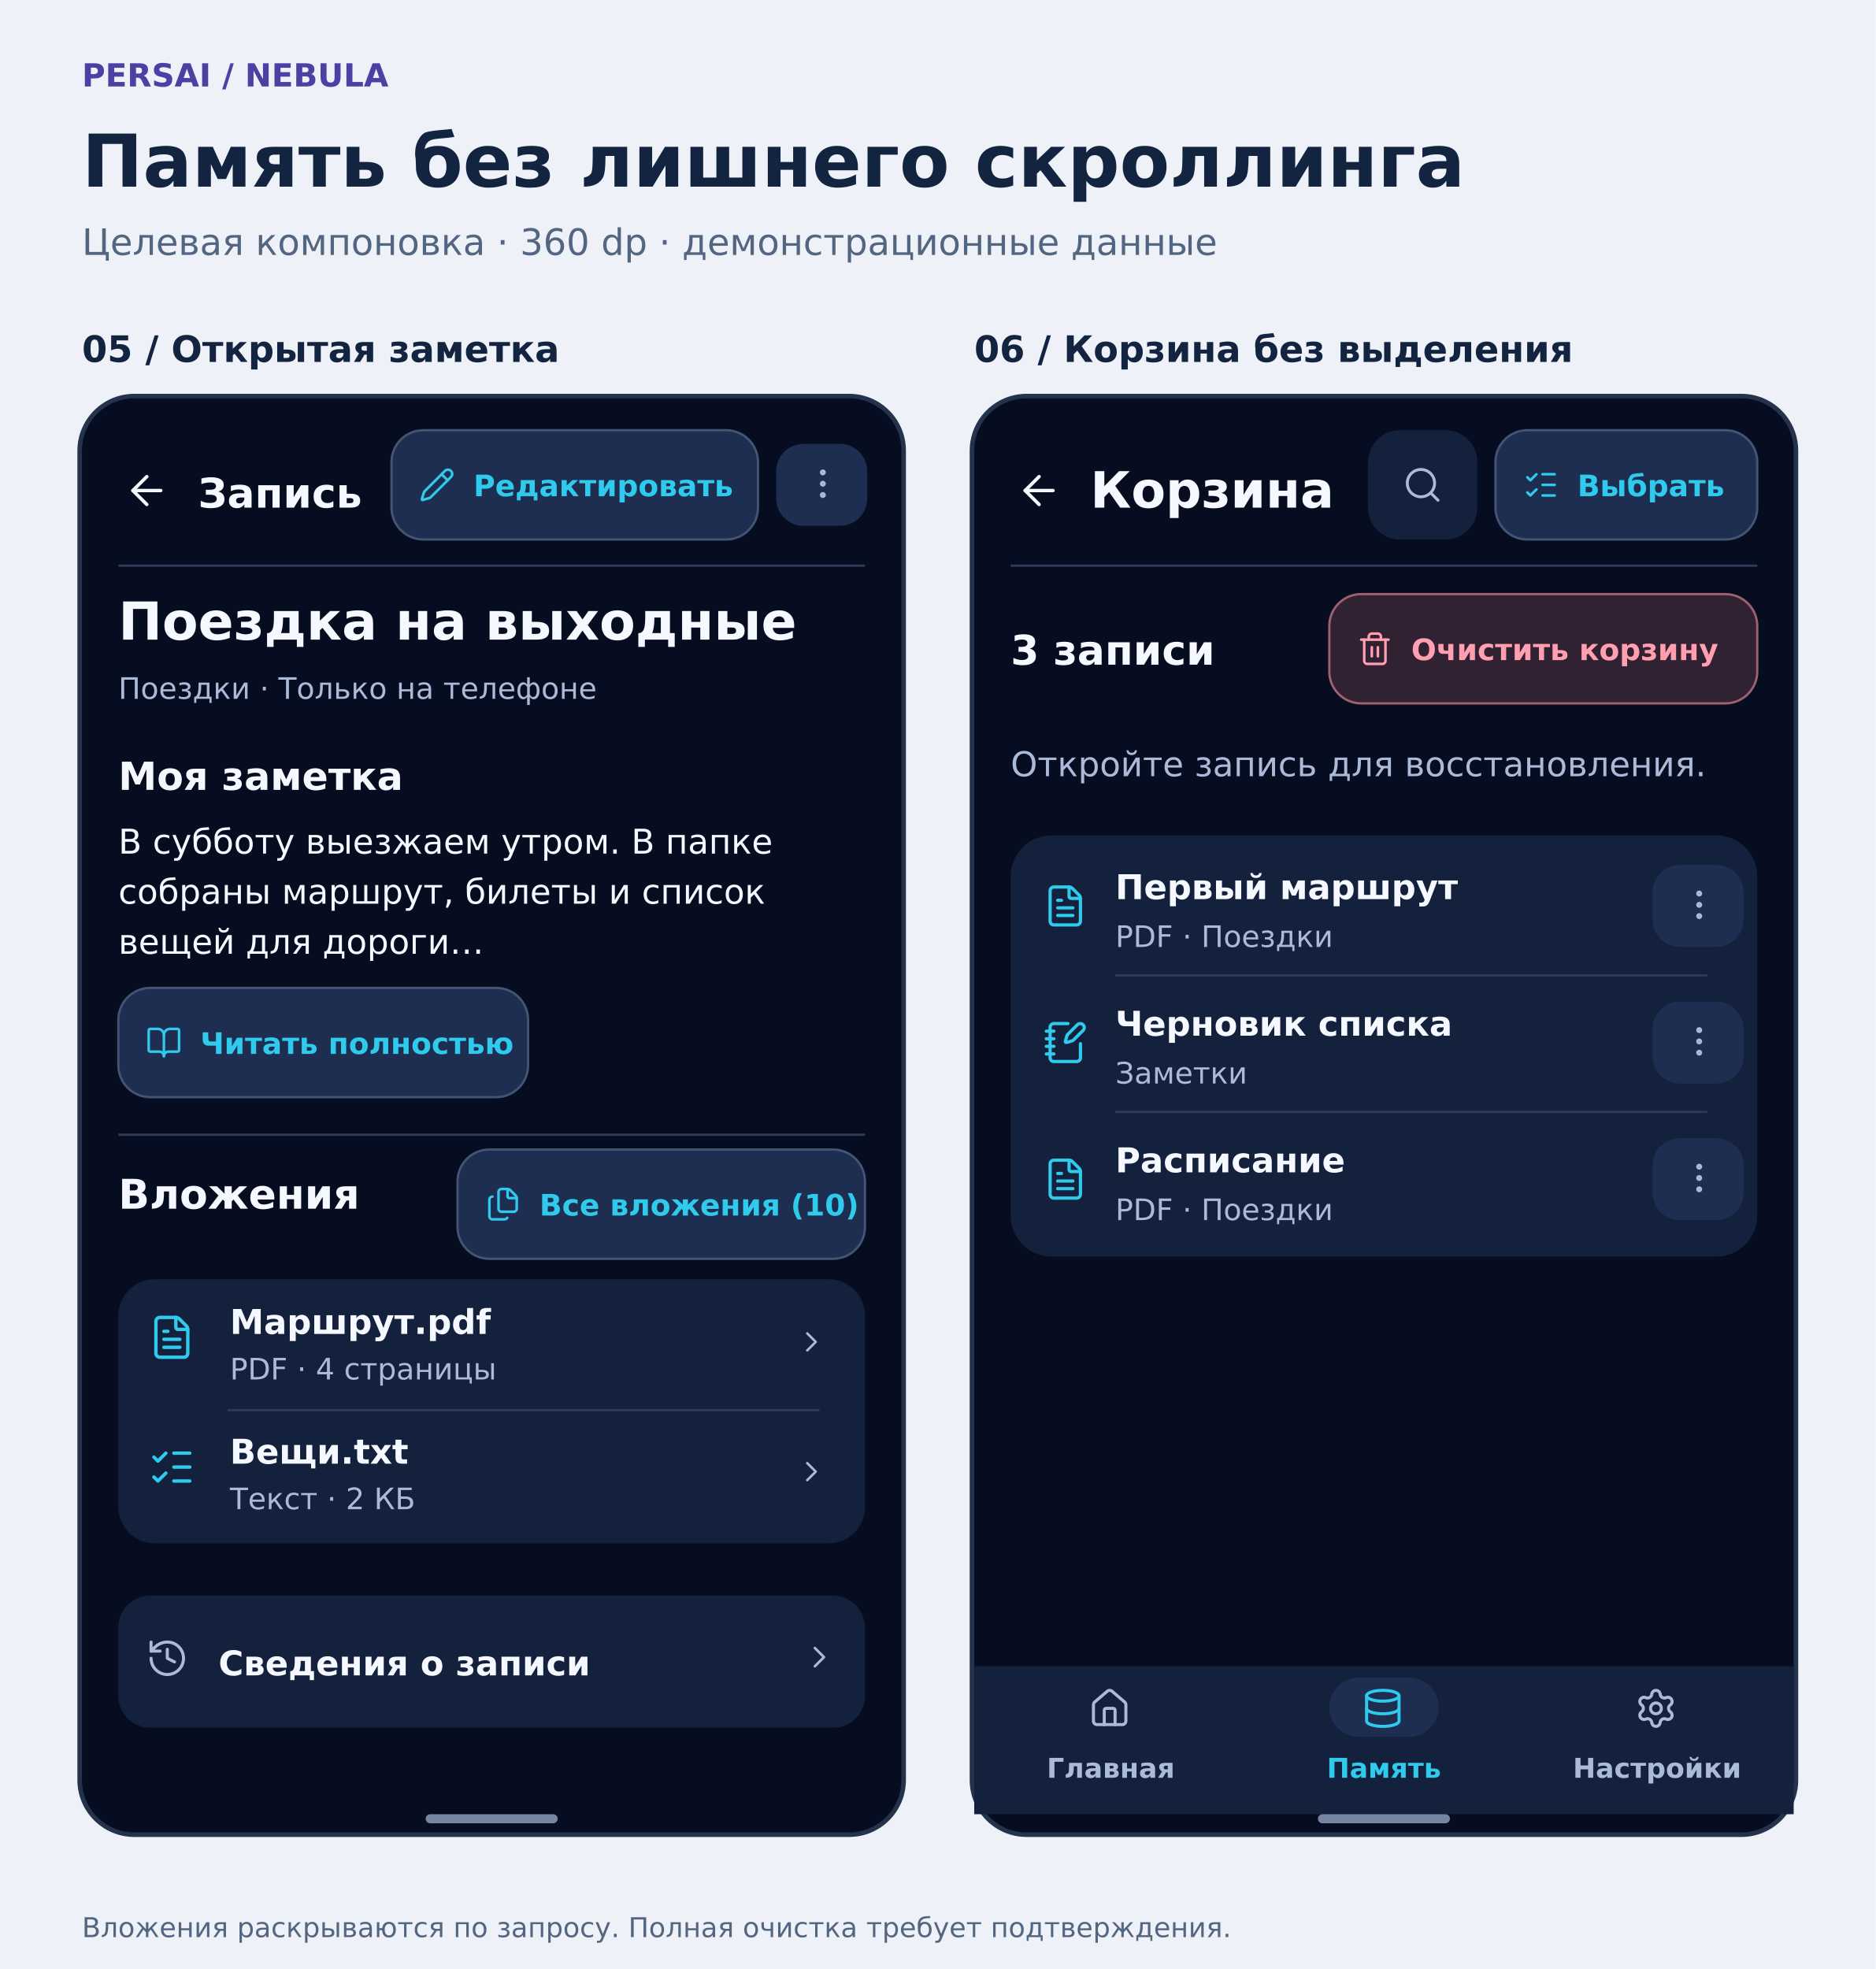
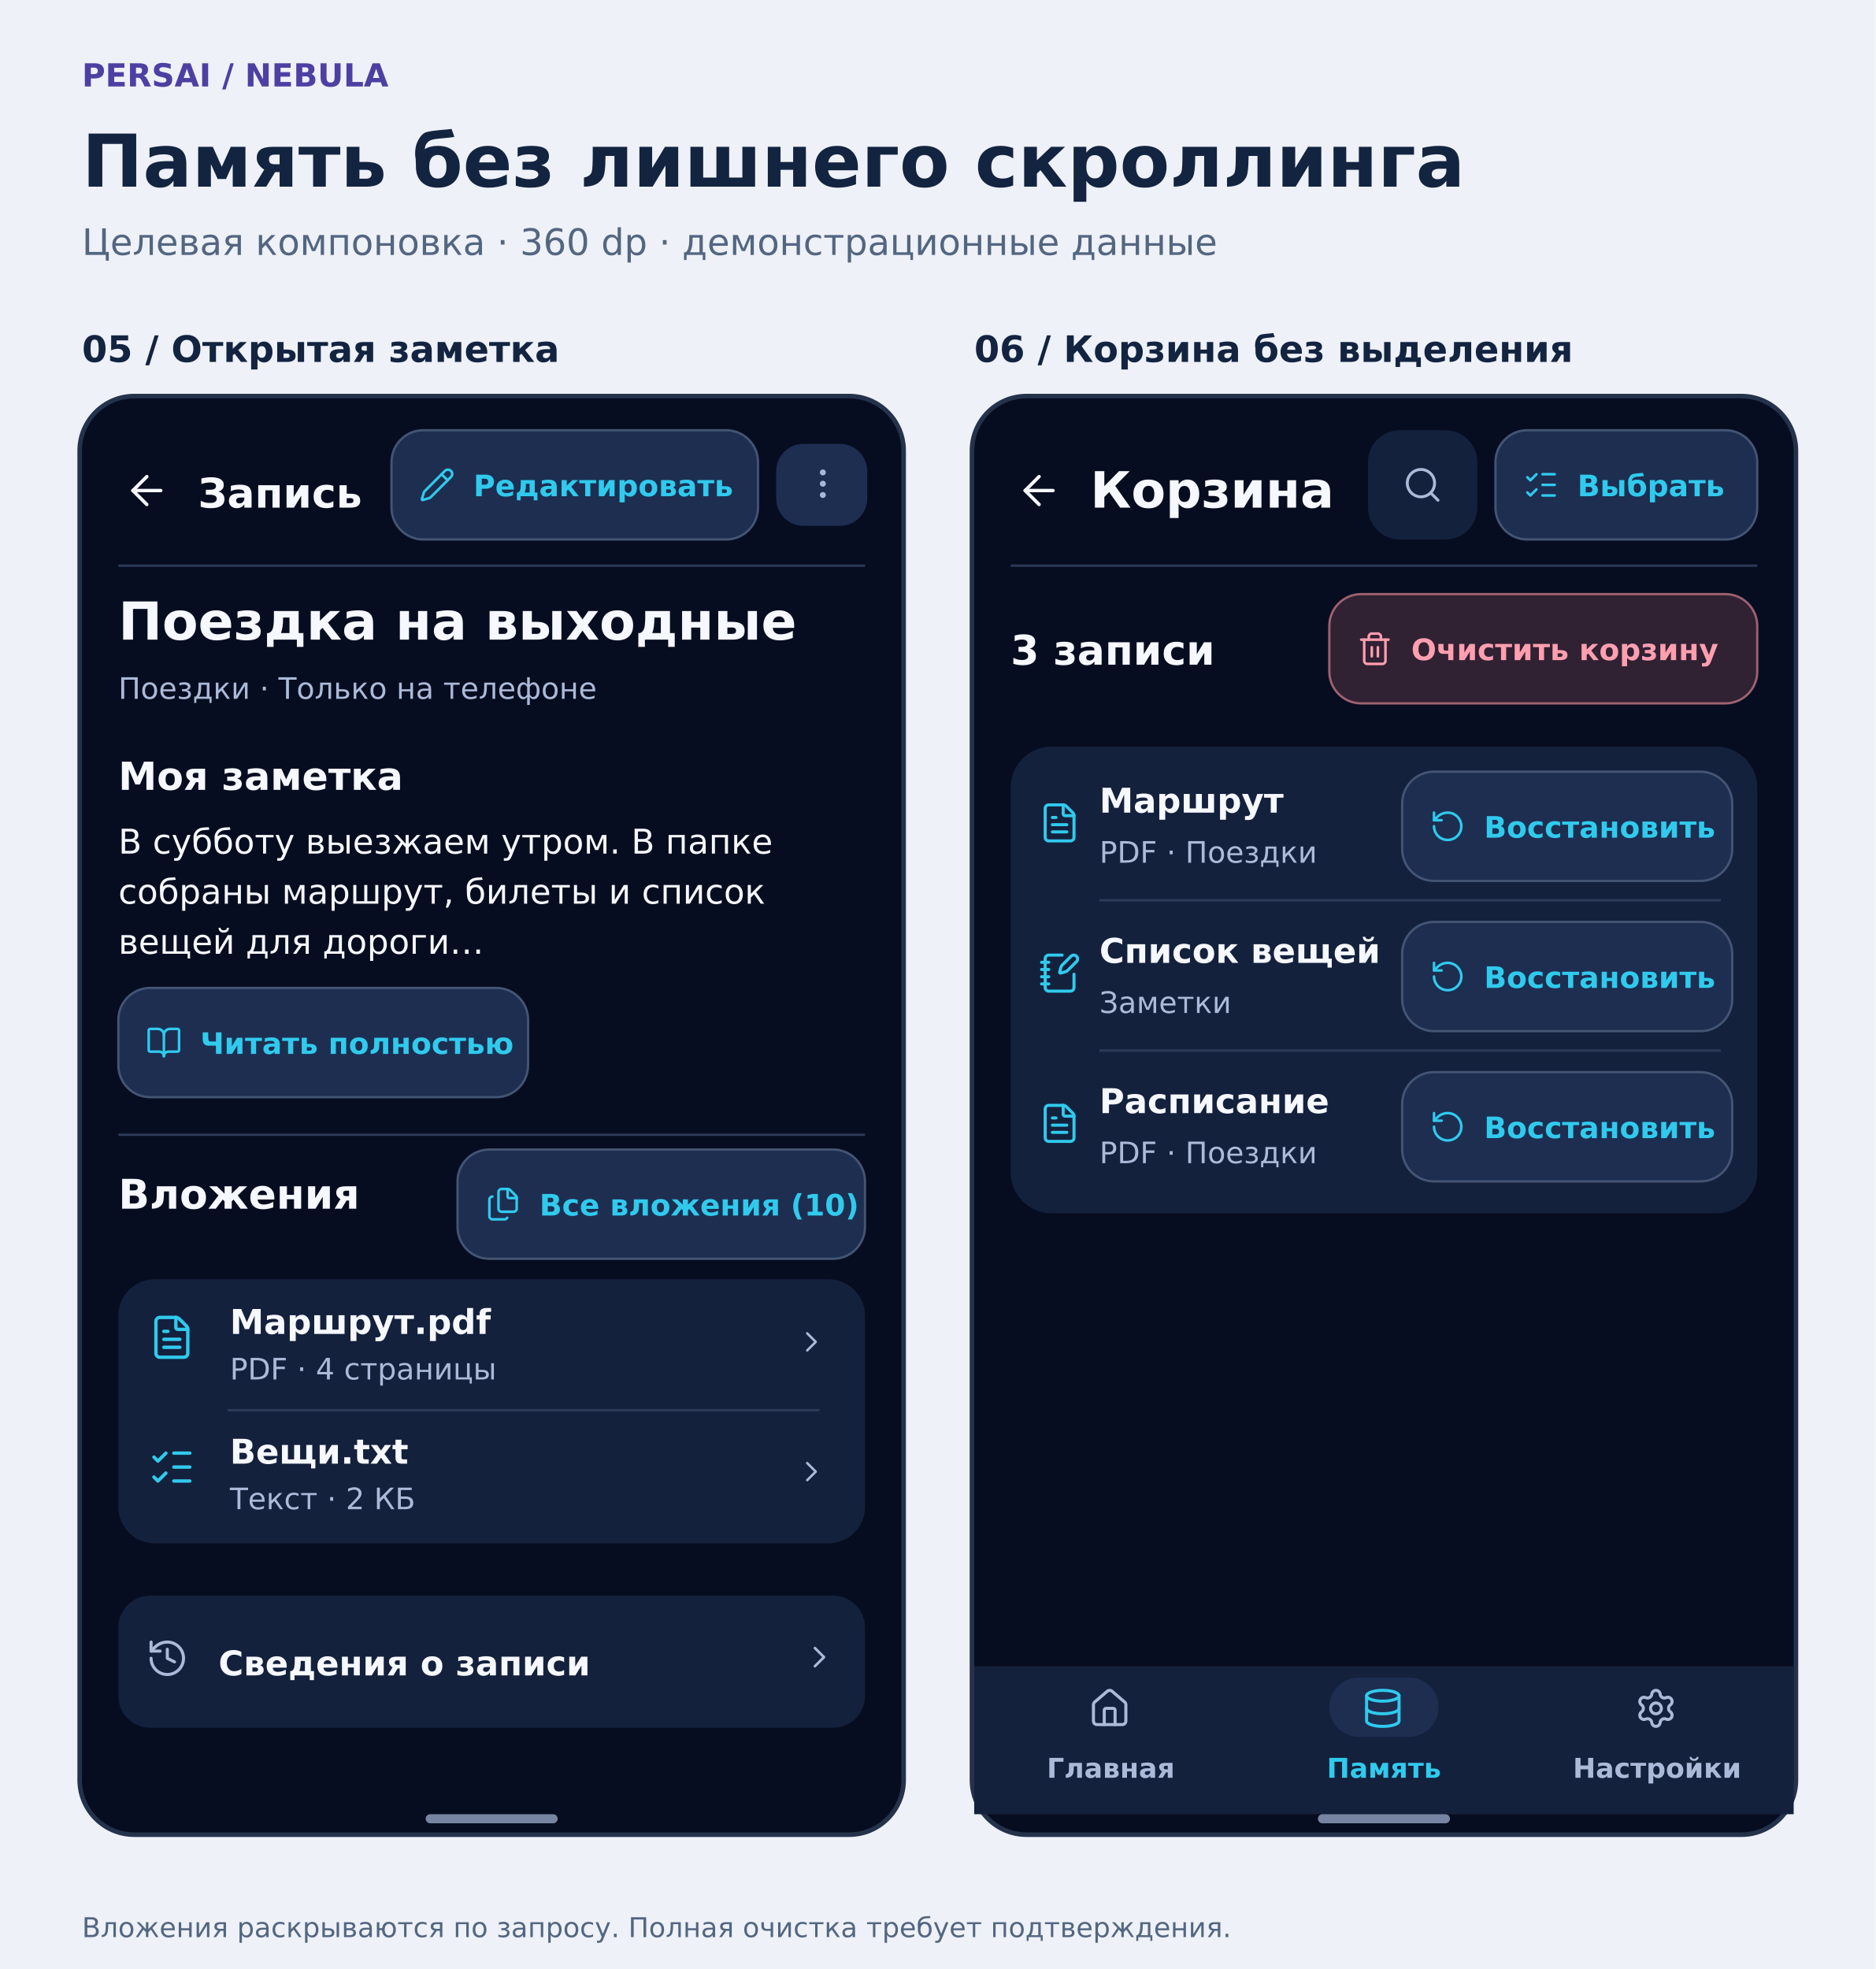
<svg xmlns="http://www.w3.org/2000/svg" width="824" height="865" viewBox="0 0 824 865" font-family="DejaVu Sans, sans-serif" role="img" aria-labelledby="title desc">
  <rect x="0" y="0" width="824" height="865" rx="0" fill="#EEF1F7" />
  <text x="36" y="38" fill="#4D40A3" font-size="14" font-weight="700" text-anchor="start">PERSAI     /     NEBULA</text>
  <text x="36" y="82" fill="#132441" font-size="32" font-weight="700" text-anchor="start">Память без лишнего скроллинга</text>
  <text x="36" y="112" fill="#536681" font-size="16" font-weight="400" text-anchor="start">Целевая компоновка · 360 dp · демонстрационные данные</text>
  <text x="36" y="159" fill="#132441" font-size="16" font-weight="650" text-anchor="start">05   /   Открытая заметка</text>
  <g transform="translate(36 175)">
    <rect x="-2" y="-2" width="364" height="634" rx="25" fill="#25324B" />
    <rect x="0" y="0" width="360" height="630" rx="23" fill="#070D20" />
    <g transform="translate(18 30) scale(0.875)" fill="none" stroke="#F6F8FF" stroke-width="1.7" stroke-linecap="round" stroke-linejoin="round">
      <path d="m12 19-7-7 7-7" />
      <path d="M19 12H5" />
    </g>
    <text x="51" y="48" fill="#F6F8FF" font-size="18" font-weight="650" text-anchor="start">Запись</text>
    <rect x="136" y="14" width="161" height="48" rx="14" fill="#1D2E51" stroke="#445574" />
    <g transform="translate(148 30) scale(0.6666667)" fill="none" stroke="#30CAED" stroke-width="1.7" stroke-linecap="round" stroke-linejoin="round">
      <path d="M21.174 6.812a1 1 0 0 0-3.986-3.987L3.842 16.174a2 2 0 0 0-.5.83l-1.321 4.352a.5.5 0 0 0 .623.622l4.353-1.32a2 2 0 0 0 .83-.497z" />
      <path d="m15 5 4 4" />
    </g>
    <text x="172" y="43" fill="#30CAED" font-size="13" font-weight="620" text-anchor="start">Редактировать</text>
    <rect x="305" y="20" width="40" height="36" rx="12" fill="#1D2E51" />
    <g transform="translate(317 29) scale(0.7083333)" fill="none" stroke="#ABBAD8" stroke-width="1.7" stroke-linecap="round" stroke-linejoin="round">
      <circle cx="12" cy="12" r="1" />
      <circle cx="12" cy="5" r="1" />
      <circle cx="12" cy="19" r="1" />
    </g>
    <rect x="16" y="73" width="328" height="1" rx="0" fill="#2D3B59" />
    <text x="16" y="106" fill="#F6F8FF" font-size="23" font-weight="700" text-anchor="start">Поездка на выходные</text>
    <text x="16" y="132" fill="#ABBAD8" font-size="13" font-weight="400" text-anchor="start">Поездки · Только на телефоне</text>
    <text x="16" y="172" fill="#F6F8FF" font-size="17" font-weight="650" text-anchor="start">Моя заметка</text>
    <text x="16" y="200" fill="#F6F8FF" font-size="15" font-weight="400" text-anchor="start">В субботу выезжаем утром. В папке</text>
    <text x="16" y="222" fill="#F6F8FF" font-size="15" font-weight="400" text-anchor="start">собраны маршрут, билеты и список</text>
    <text x="16" y="244" fill="#F6F8FF" font-size="15" font-weight="400" text-anchor="start">вещей для дороги…</text>
    <rect x="16" y="259" width="180" height="48" rx="14" fill="#1D2E51" stroke="#445574" />
    <g transform="translate(28 275) scale(0.6666667)" fill="none" stroke="#30CAED" stroke-width="1.7" stroke-linecap="round" stroke-linejoin="round">
      <path d="M12 7v14" />
      <path d="M3 18a1 1 0 0 1-1-1V4a1 1 0 0 1 1-1h5a4 4 0 0 1 4 4 4 4 0 0 1 4-4h5a1 1 0 0 1 1 1v13a1 1 0 0 1-1 1h-6a3 3 0 0 0-3 3 3 3 0 0 0-3-3z" />
    </g>
    <text x="52" y="288" fill="#30CAED" font-size="13" font-weight="620" text-anchor="start">Читать полностью</text>
    <rect x="16" y="323" width="328" height="1" rx="0" fill="#2D3B59" />
    <text x="16" y="356" fill="#F6F8FF" font-size="18" font-weight="650" text-anchor="start">Вложения</text>
    <rect x="165" y="330" width="179" height="48" rx="14" fill="#1D2E51" stroke="#445574" />
    <g transform="translate(177 346) scale(0.6666667)" fill="none" stroke="#30CAED" stroke-width="1.7" stroke-linecap="round" stroke-linejoin="round">
      <path d="M15 2h-4a2 2 0 0 0-2 2v11a2 2 0 0 0 2 2h8a2 2 0 0 0 2-2V8" />
      <path d="M16.706 2.706A2.4 2.4 0 0 0 15 2v5a1 1 0 0 0 1 1h5a2.4 2.4 0 0 0-.706-1.706z" />
      <path d="M5 7a2 2 0 0 0-2 2v11a2 2 0 0 0 2 2h8a2 2 0 0 0 1.732-1" />
    </g>
    <text x="201" y="359" fill="#30CAED" font-size="13" font-weight="620" text-anchor="start">Все вложения (10)</text>
    <rect x="16" y="387" width="328" height="116" rx="16" fill="#14213D" />
    <g transform="translate(29 402) scale(0.875)" fill="none" stroke="#30CAED" stroke-width="1.7" stroke-linecap="round" stroke-linejoin="round">
      <path d="M6 22a2 2 0 0 1-2-2V4a2 2 0 0 1 2-2h8a2.4 2.4 0 0 1 1.704.706l3.588 3.588A2.4 2.4 0 0 1 20 8v12a2 2 0 0 1-2 2z" />
      <path d="M14 2v5a1 1 0 0 0 1 1h5" />
      <path d="M10 9H8" />
      <path d="M16 13H8" />
      <path d="M16 17H8" />
    </g>
    <text x="65" y="411" fill="#F6F8FF" font-size="15" font-weight="600" text-anchor="start">Маршрут.pdf</text>
    <text x="65" y="431" fill="#ABBAD8" font-size="13" font-weight="400" text-anchor="start">PDF · 4 страницы</text>
    <g transform="translate(313 407) scale(0.625)" fill="none" stroke="#ABBAD8" stroke-width="1.7" stroke-linecap="round" stroke-linejoin="round">
      <path d="m9 18 6-6-6-6" />
    </g>
    <rect x="64" y="444" width="260" height="1" rx="0" fill="#2D3B59" />
    <g transform="translate(29 459) scale(0.875)" fill="none" stroke="#30CAED" stroke-width="1.7" stroke-linecap="round" stroke-linejoin="round">
      <path d="M13 5h8" />
      <path d="M13 12h8" />
      <path d="M13 19h8" />
      <path d="m3 17 2 2 4-4" />
      <path d="m3 7 2 2 4-4" />
    </g>
    <text x="65" y="468" fill="#F6F8FF" font-size="15" font-weight="600" text-anchor="start">Вещи.txt</text>
    <text x="65" y="488" fill="#ABBAD8" font-size="13" font-weight="400" text-anchor="start">Текст · 2 КБ</text>
    <g transform="translate(313 464) scale(0.625)" fill="none" stroke="#ABBAD8" stroke-width="1.7" stroke-linecap="round" stroke-linejoin="round">
      <path d="m9 18 6-6-6-6" />
    </g>
    <rect x="16" y="526" width="328" height="58" rx="14" fill="#14213D" />
    <g transform="translate(28 544) scale(0.7916667)" fill="none" stroke="#ABBAD8" stroke-width="1.7" stroke-linecap="round" stroke-linejoin="round">
      <path d="M3 12a9 9 0 1 0 9-9 9.75 9.75 0 0 0-6.74 2.74L3 8" />
      <path d="M3 3v5h5" />
      <path d="M12 7v5l4 2" />
    </g>
    <text x="60" y="561" fill="#F6F8FF" font-size="15" font-weight="600" text-anchor="start">Сведения о записи</text>
    <g transform="translate(316 545) scale(0.6666667)" fill="none" stroke="#ABBAD8" stroke-width="1.7" stroke-linecap="round" stroke-linejoin="round">
      <path d="m9 18 6-6-6-6" />
    </g>
    <rect x="151" y="622" width="58" height="4" rx="2" fill="#7785A2" />
  </g>
  <text x="428" y="159" fill="#132441" font-size="16" font-weight="650" text-anchor="start">06   /   Корзина без выделения</text>
  <g transform="translate(428 175)">
    <rect x="-2" y="-2" width="364" height="634" rx="25" fill="#25324B" />
    <rect x="0" y="0" width="360" height="630" rx="23" fill="#070D20" />
    <g transform="translate(18 30) scale(0.875)" fill="none" stroke="#F6F8FF" stroke-width="1.7" stroke-linecap="round" stroke-linejoin="round">
      <path d="m12 19-7-7 7-7" />
      <path d="M19 12H5" />
    </g>
    <text x="51" y="48" fill="#F6F8FF" font-size="22" font-weight="700" text-anchor="start">Корзина</text>
    <rect x="173" y="14" width="48" height="48" rx="14" fill="#14213D" />
    <g transform="translate(188 29) scale(0.75)" fill="none" stroke="#ABBAD8" stroke-width="1.7" stroke-linecap="round" stroke-linejoin="round">
      <path d="m21 21-4.34-4.34" />
      <circle cx="11" cy="11" r="8" />
    </g>
    <rect x="229" y="14" width="115" height="48" rx="14" fill="#1D2E51" stroke="#445574" />
    <g transform="translate(241 30) scale(0.6666667)" fill="none" stroke="#30CAED" stroke-width="1.7" stroke-linecap="round" stroke-linejoin="round">
      <path d="M13 5h8" />
      <path d="M13 12h8" />
      <path d="M13 19h8" />
      <path d="m3 17 2 2 4-4" />
      <path d="m3 7 2 2 4-4" />
    </g>
    <text x="265" y="43" fill="#30CAED" font-size="13" font-weight="620" text-anchor="start">Выбрать</text>
    <rect x="16" y="73" width="328" height="1" rx="0" fill="#2D3B59" />
    <text x="16" y="117" fill="#F6F8FF" font-size="18" font-weight="650" text-anchor="start">3 записи</text>
    <rect x="156" y="86" width="188" height="48" rx="14" fill="#302133" stroke="#9D6170" />
    <g transform="translate(168 102) scale(0.6666667)" fill="none" stroke="#FF9FAF" stroke-width="1.7" stroke-linecap="round" stroke-linejoin="round">
      <path d="M10 11v6" />
      <path d="M14 11v6" />
      <path d="M19 6v14a2 2 0 0 1-2 2H7a2 2 0 0 1-2-2V6" />
      <path d="M3 6h18" />
      <path d="M8 6V4a2 2 0 0 1 2-2h4a2 2 0 0 1 2 2v2" />
    </g>
    <text x="192" y="115" fill="#FF9FAF" font-size="13" font-weight="620" text-anchor="start">Очистить корзину</text>
-     <text x="16" y="166" fill="#ABBAD8" font-size="15" font-weight="400" text-anchor="start">Откройте запись для восстановления.</text>
-     <rect x="16" y="192" width="328" height="185" rx="18" fill="#14213D" />
-     <g transform="translate(30 213) scale(0.8333333)" fill="none" stroke="#30CAED" stroke-width="1.7" stroke-linecap="round" stroke-linejoin="round">
+     <rect x="16" y="153" width="328" height="205" rx="18" fill="#14213D" />
+     <g transform="translate(28 177) scale(0.7916667)" fill="none" stroke="#30CAED" stroke-width="1.7" stroke-linecap="round" stroke-linejoin="round">
      <path d="M6 22a2 2 0 0 1-2-2V4a2 2 0 0 1 2-2h8a2.4 2.4 0 0 1 1.704.706l3.588 3.588A2.4 2.4 0 0 1 20 8v12a2 2 0 0 1-2 2z" />
      <path d="M14 2v5a1 1 0 0 0 1 1h5" />
      <path d="M10 9H8" />
      <path d="M16 13H8" />
      <path d="M16 17H8" />
    </g>
-     <text x="62" y="220" fill="#F6F8FF" font-size="15" font-weight="620" text-anchor="start">Первый маршрут</text>
-     <text x="62" y="241" fill="#ABBAD8" font-size="13" font-weight="400" text-anchor="start">PDF · Поездки</text>
-     <rect x="298" y="205" width="40" height="36" rx="12" fill="#1D2E51" />
-     <g transform="translate(310 214) scale(0.7083333)" fill="none" stroke="#ABBAD8" stroke-width="1.7" stroke-linecap="round" stroke-linejoin="round">
-       <circle cx="12" cy="12" r="1" />
-       <circle cx="12" cy="5" r="1" />
-       <circle cx="12" cy="19" r="1" />
+     <text x="55" y="182" fill="#F6F8FF" font-size="15" font-weight="620" text-anchor="start">Маршрут</text>
+     <text x="55" y="204" fill="#ABBAD8" font-size="13" font-weight="400" text-anchor="start">PDF · Поездки</text>
+     <rect x="188" y="164" width="145" height="48" rx="14" fill="#1D2E51" stroke="#445574" />
+     <g transform="translate(200 180) scale(0.6666667)" fill="none" stroke="#30CAED" stroke-width="1.7" stroke-linecap="round" stroke-linejoin="round">
+       <path d="M3 12a9 9 0 1 0 9-9 9.75 9.75 0 0 0-6.74 2.74L3 8" />
+       <path d="M3 3v5h5" />
    </g>
-     <rect x="62" y="253" width="260" height="1" rx="0" fill="#2D3B59" />
-     <g transform="translate(30 273) scale(0.8333333)" fill="none" stroke="#30CAED" stroke-width="1.7" stroke-linecap="round" stroke-linejoin="round">
+     <text x="224" y="193" fill="#30CAED" font-size="13" font-weight="620" text-anchor="start">Восстановить</text>
+     <rect x="55" y="220" width="273" height="1" rx="0" fill="#2D3B59" />
+     <g transform="translate(28 243) scale(0.7916667)" fill="none" stroke="#30CAED" stroke-width="1.7" stroke-linecap="round" stroke-linejoin="round">
      <path d="M13.4 2H6a2 2 0 0 0-2 2v16a2 2 0 0 0 2 2h12a2 2 0 0 0 2-2v-7.4" />
      <path d="M2 6h4" />
      <path d="M2 10h4" />
      <path d="M2 14h4" />
      <path d="M2 18h4" />
      <path d="M21.378 5.626a1 1 0 1 0-3.004-3.004l-5.01 5.012a2 2 0 0 0-.506.854l-.837 2.87a.5.5 0 0 0 .62.62l2.87-.837a2 2 0 0 0 .854-.506z" />
    </g>
-     <text x="62" y="280" fill="#F6F8FF" font-size="15" font-weight="620" text-anchor="start">Черновик списка</text>
-     <text x="62" y="301" fill="#ABBAD8" font-size="13" font-weight="400" text-anchor="start">Заметки</text>
-     <rect x="298" y="265" width="40" height="36" rx="12" fill="#1D2E51" />
-     <g transform="translate(310 274) scale(0.7083333)" fill="none" stroke="#ABBAD8" stroke-width="1.7" stroke-linecap="round" stroke-linejoin="round">
-       <circle cx="12" cy="12" r="1" />
-       <circle cx="12" cy="5" r="1" />
-       <circle cx="12" cy="19" r="1" />
+     <text x="55" y="248" fill="#F6F8FF" font-size="15" font-weight="620" text-anchor="start">Список вещей</text>
+     <text x="55" y="270" fill="#ABBAD8" font-size="13" font-weight="400" text-anchor="start">Заметки</text>
+     <rect x="188" y="230" width="145" height="48" rx="14" fill="#1D2E51" stroke="#445574" />
+     <g transform="translate(200 246) scale(0.6666667)" fill="none" stroke="#30CAED" stroke-width="1.7" stroke-linecap="round" stroke-linejoin="round">
+       <path d="M3 12a9 9 0 1 0 9-9 9.75 9.75 0 0 0-6.74 2.74L3 8" />
+       <path d="M3 3v5h5" />
    </g>
-     <rect x="62" y="313" width="260" height="1" rx="0" fill="#2D3B59" />
-     <g transform="translate(30 333) scale(0.8333333)" fill="none" stroke="#30CAED" stroke-width="1.7" stroke-linecap="round" stroke-linejoin="round">
+     <text x="224" y="259" fill="#30CAED" font-size="13" font-weight="620" text-anchor="start">Восстановить</text>
+     <rect x="55" y="286" width="273" height="1" rx="0" fill="#2D3B59" />
+     <g transform="translate(28 309) scale(0.7916667)" fill="none" stroke="#30CAED" stroke-width="1.7" stroke-linecap="round" stroke-linejoin="round">
      <path d="M6 22a2 2 0 0 1-2-2V4a2 2 0 0 1 2-2h8a2.4 2.4 0 0 1 1.704.706l3.588 3.588A2.4 2.4 0 0 1 20 8v12a2 2 0 0 1-2 2z" />
      <path d="M14 2v5a1 1 0 0 0 1 1h5" />
      <path d="M10 9H8" />
      <path d="M16 13H8" />
      <path d="M16 17H8" />
    </g>
-     <text x="62" y="340" fill="#F6F8FF" font-size="15" font-weight="620" text-anchor="start">Расписание</text>
-     <text x="62" y="361" fill="#ABBAD8" font-size="13" font-weight="400" text-anchor="start">PDF · Поездки</text>
-     <rect x="298" y="325" width="40" height="36" rx="12" fill="#1D2E51" />
-     <g transform="translate(310 334) scale(0.7083333)" fill="none" stroke="#ABBAD8" stroke-width="1.7" stroke-linecap="round" stroke-linejoin="round">
-       <circle cx="12" cy="12" r="1" />
-       <circle cx="12" cy="5" r="1" />
-       <circle cx="12" cy="19" r="1" />
+     <text x="55" y="314" fill="#F6F8FF" font-size="15" font-weight="620" text-anchor="start">Расписание</text>
+     <text x="55" y="336" fill="#ABBAD8" font-size="13" font-weight="400" text-anchor="start">PDF · Поездки</text>
+     <rect x="188" y="296" width="145" height="48" rx="14" fill="#1D2E51" stroke="#445574" />
+     <g transform="translate(200 312) scale(0.6666667)" fill="none" stroke="#30CAED" stroke-width="1.7" stroke-linecap="round" stroke-linejoin="round">
+       <path d="M3 12a9 9 0 1 0 9-9 9.75 9.75 0 0 0-6.74 2.74L3 8" />
+       <path d="M3 3v5h5" />
    </g>
+     <text x="224" y="325" fill="#30CAED" font-size="13" font-weight="620" text-anchor="start">Восстановить</text>
    <rect x="0" y="557" width="360" height="65" rx="0" fill="#14213D" />
    <g transform="translate(50 566) scale(0.7916667)" fill="none" stroke="#ABBAD8" stroke-width="1.7" stroke-linecap="round" stroke-linejoin="round">
      <path d="M15 21v-8a1 1 0 0 0-1-1h-4a1 1 0 0 0-1 1v8" />
      <path d="M3 10a2 2 0 0 1 .709-1.528l7-6a2 2 0 0 1 2.582 0l7 6A2 2 0 0 1 21 10v9a2 2 0 0 1-2 2H5a2 2 0 0 1-2-2z" />
    </g>
    <text x="60" y="606" fill="#ABBAD8" font-size="12" font-weight="600" text-anchor="middle">Главная</text>
    <rect x="156" y="562" width="48" height="26" rx="13" fill="#1D2E51" />
    <g transform="translate(170 566) scale(0.7916667)" fill="none" stroke="#30CAED" stroke-width="1.7" stroke-linecap="round" stroke-linejoin="round">
      <ellipse cx="12" cy="5" rx="9" ry="3" />
      <path d="M3 5V19A9 3 0 0 0 21 19V5" />
      <path d="M3 12A9 3 0 0 0 21 12" />
    </g>
    <text x="180" y="606" fill="#30CAED" font-size="12" font-weight="600" text-anchor="middle">Память</text>
    <g transform="translate(290 566) scale(0.7916667)" fill="none" stroke="#ABBAD8" stroke-width="1.7" stroke-linecap="round" stroke-linejoin="round">
      <path d="M9.671 4.136a2.34 2.34 0 0 1 4.659 0 2.34 2.34 0 0 0 3.319 1.915 2.34 2.34 0 0 1 2.33 4.033 2.34 2.34 0 0 0 0 3.831 2.34 2.34 0 0 1-2.33 4.033 2.34 2.34 0 0 0-3.319 1.915 2.34 2.34 0 0 1-4.659 0 2.34 2.34 0 0 0-3.32-1.915 2.34 2.34 0 0 1-2.33-4.033 2.34 2.34 0 0 0 0-3.831A2.34 2.34 0 0 1 6.35 6.051a2.34 2.34 0 0 0 3.319-1.915" />
      <circle cx="12" cy="12" r="3" />
    </g>
    <text x="300" y="606" fill="#ABBAD8" font-size="12" font-weight="600" text-anchor="middle">Настройки</text>
    <rect x="151" y="622" width="58" height="4" rx="2" fill="#7785A2" />
  </g>
  <text x="36" y="851" fill="#536681" font-size="12" font-weight="400" text-anchor="start">Вложения раскрываются по запросу. Полная очистка требует подтверждения.</text>
</svg>
